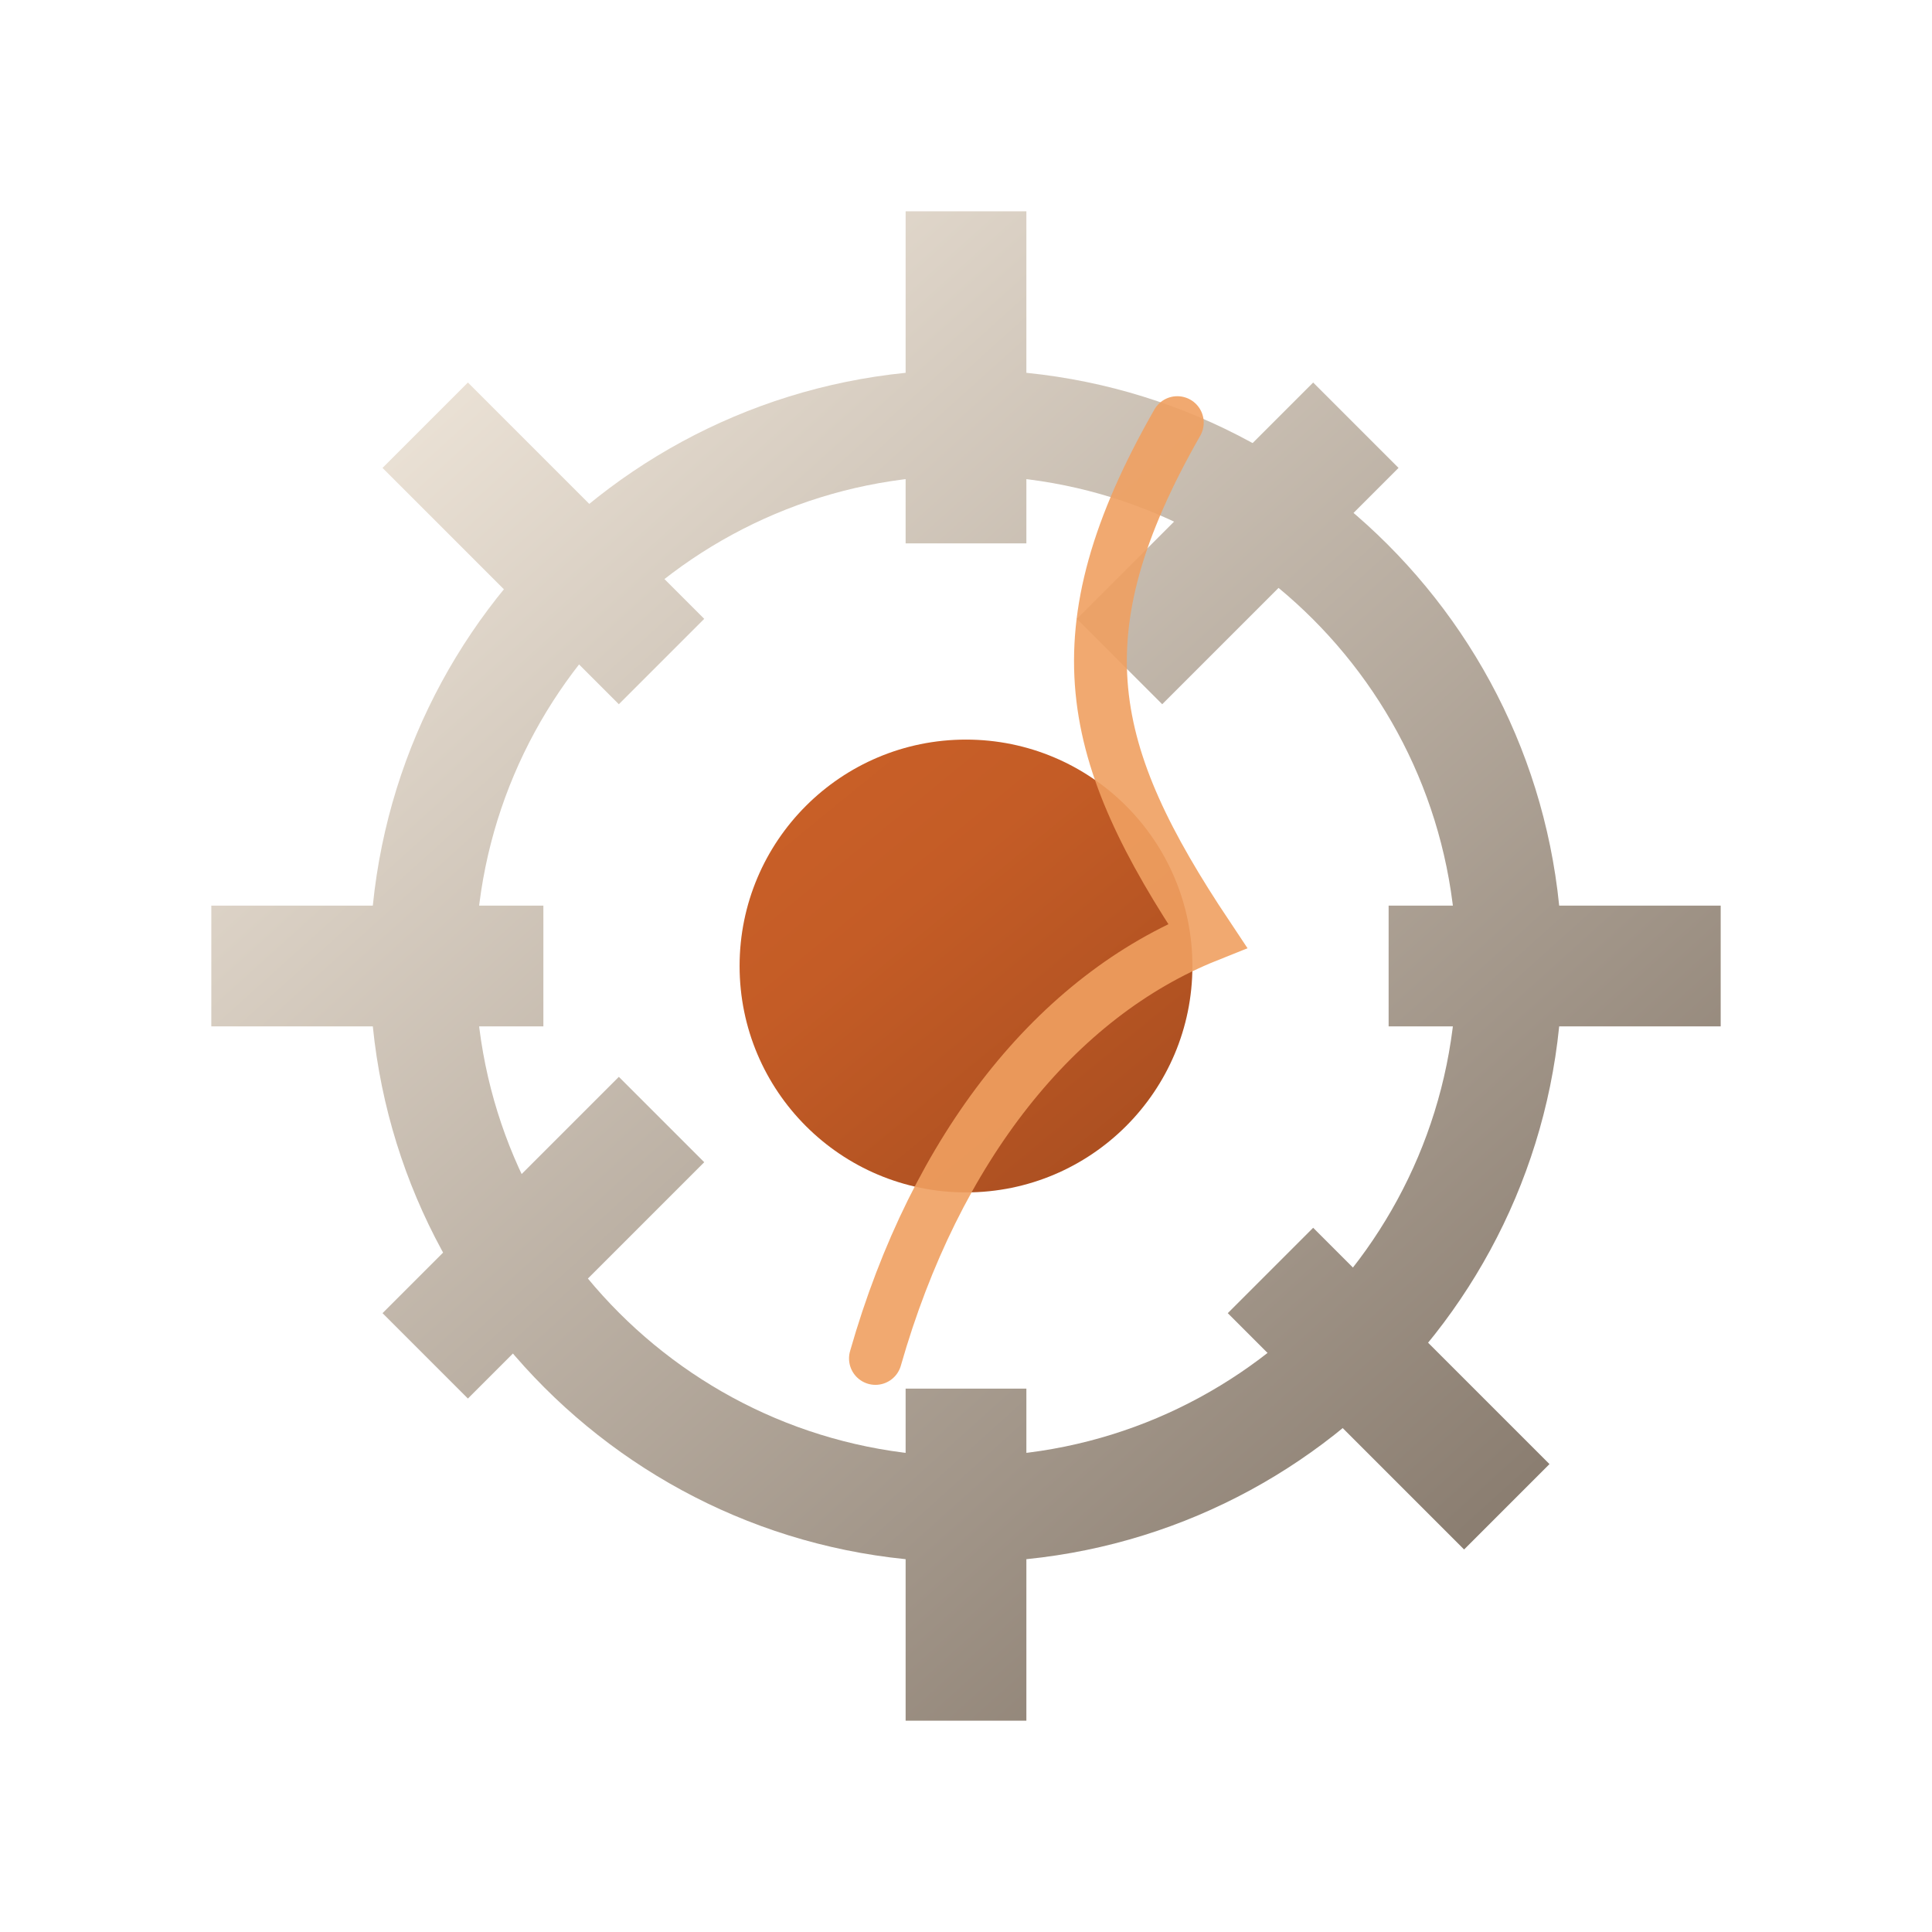
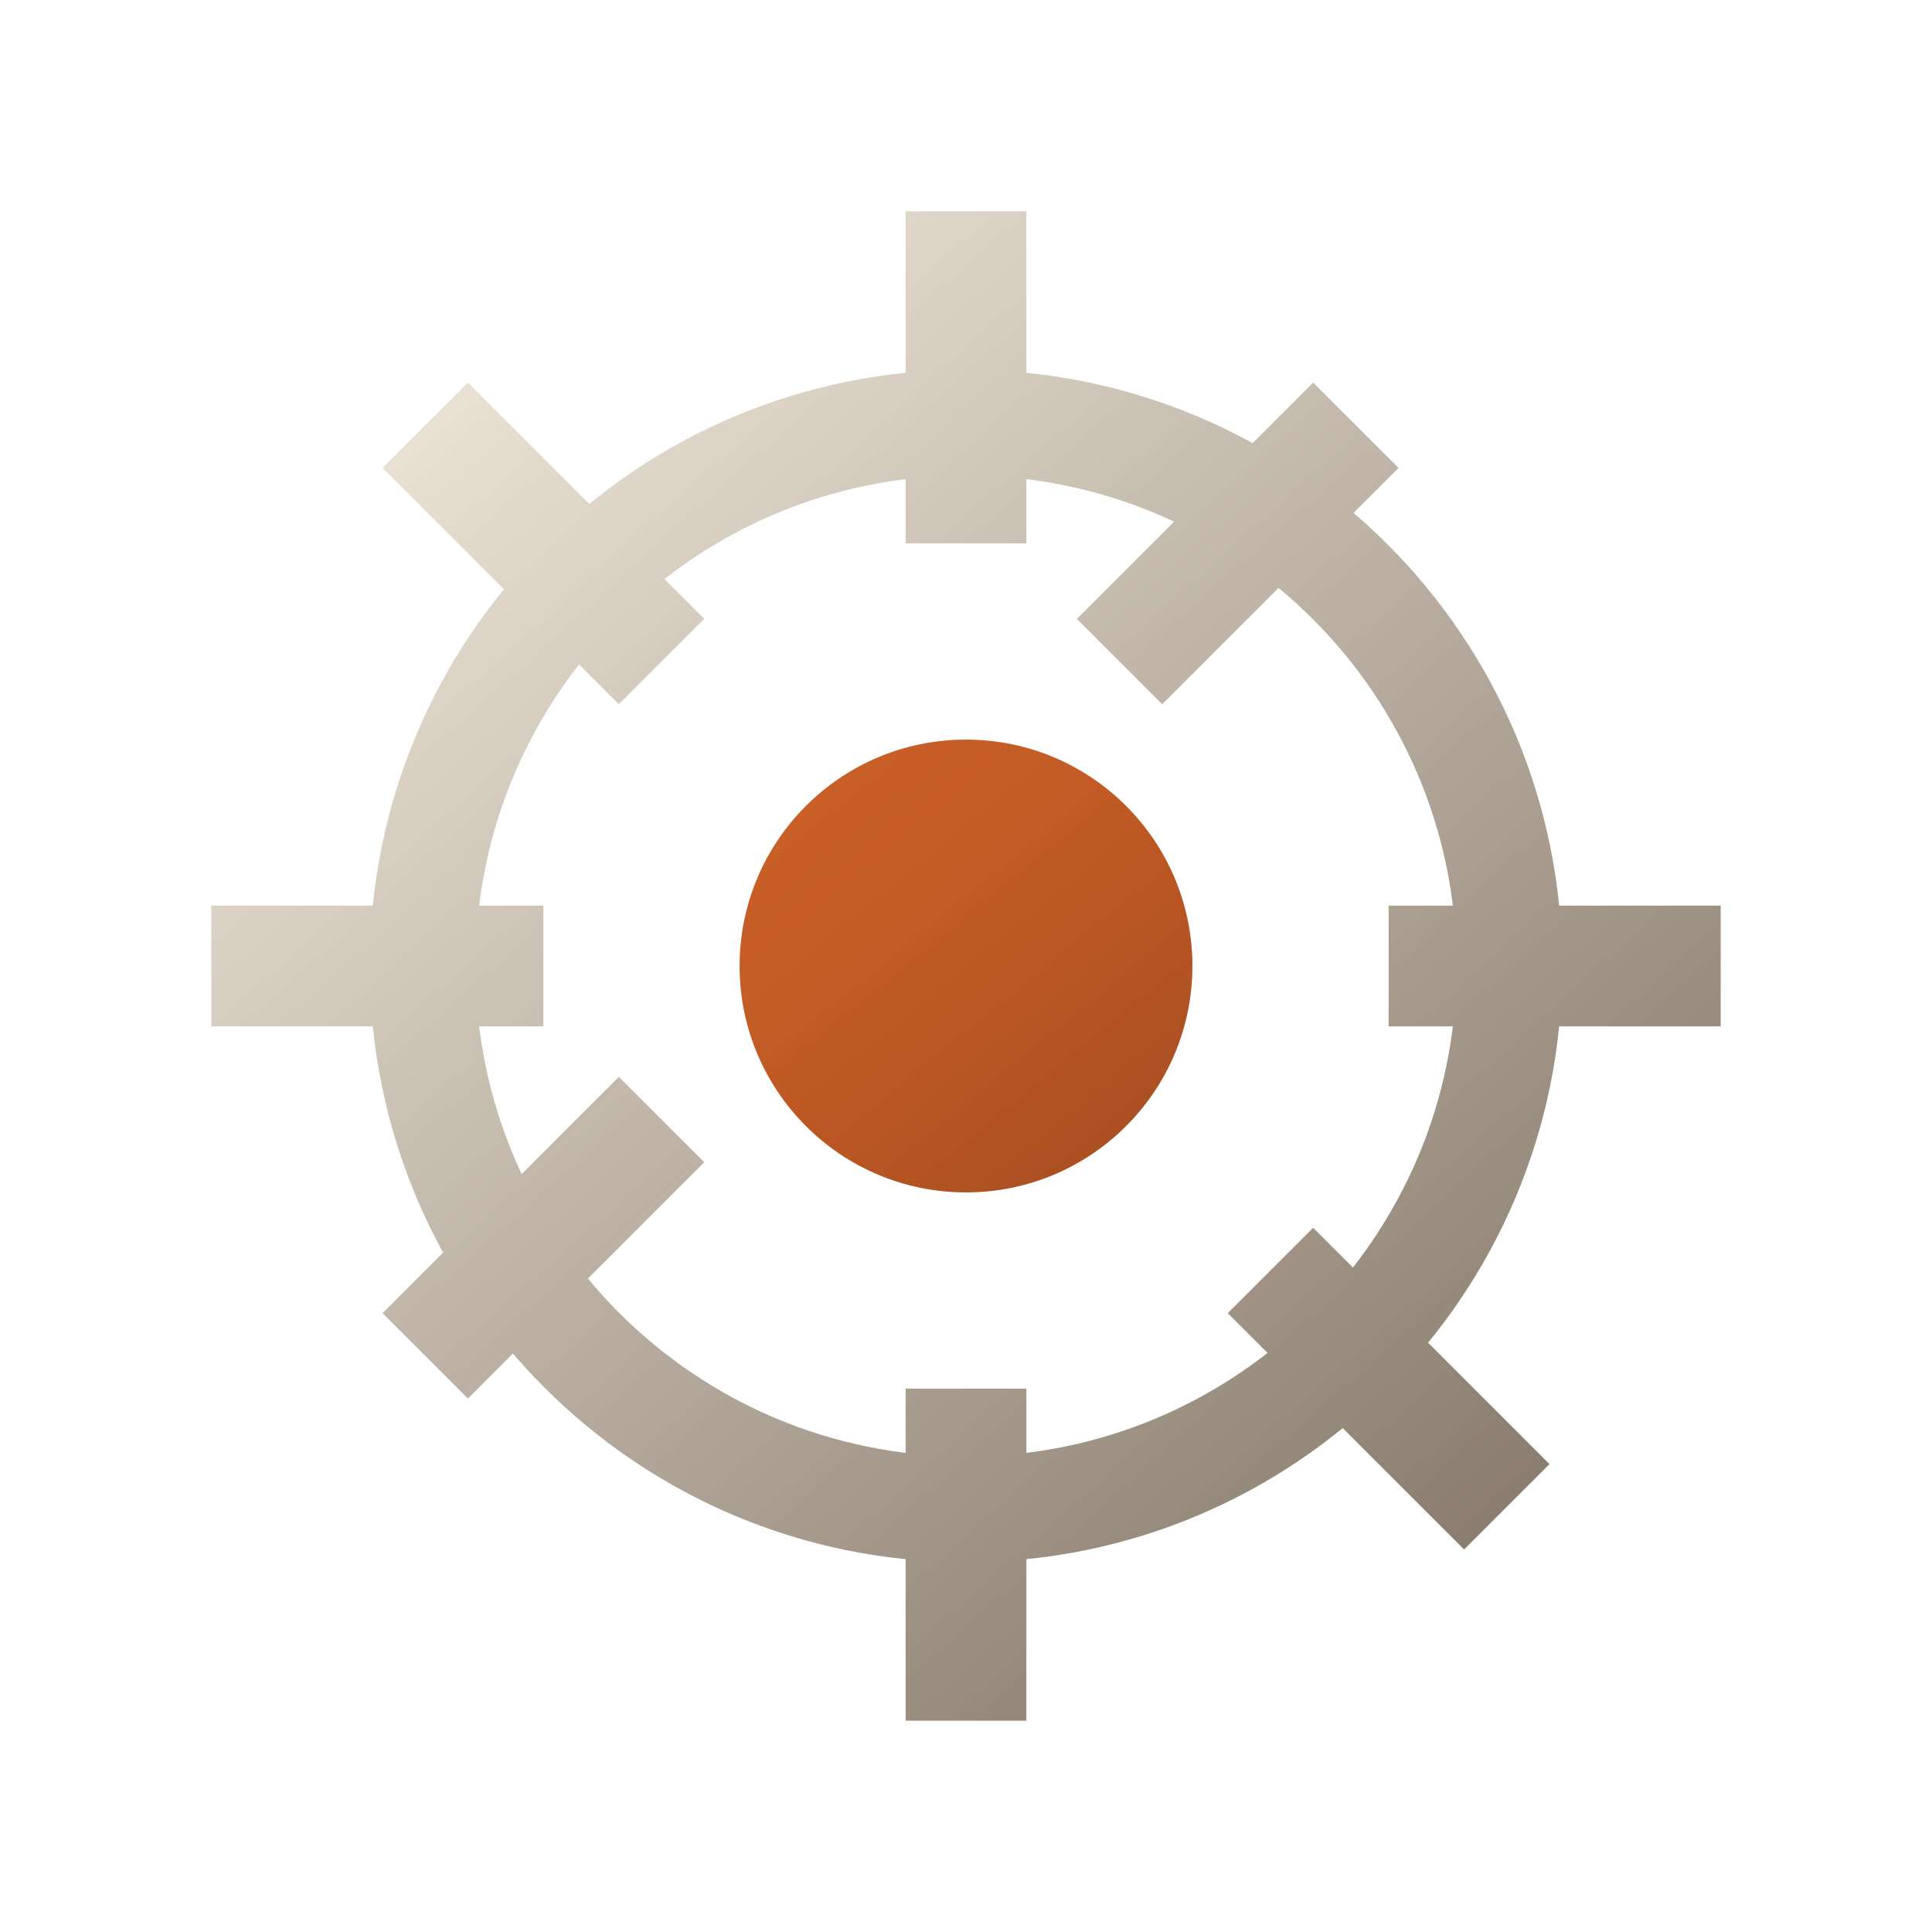
<svg xmlns="http://www.w3.org/2000/svg" viewBox="0 0 128 128" fill="none">
  <defs>
    <linearGradient id="rust" x1="20" y1="10" x2="110" y2="120" gradientUnits="userSpaceOnUse">
      <stop stop-color="#e07030" />
      <stop offset="0.45" stop-color="#c45c26" />
      <stop offset="1" stop-color="#6b2e14" />
    </linearGradient>
    <linearGradient id="steel" x1="24" y1="24" x2="96" y2="104" gradientUnits="userSpaceOnUse">
      <stop stop-color="#efe6da" />
      <stop offset="1" stop-color="#8a7d70" />
    </linearGradient>
  </defs>
  <circle cx="64" cy="64" r="36" stroke="url(#steel)" stroke-width="7" fill="none" />
  <circle cx="64" cy="64" r="15" fill="url(#rust)" />
  <g stroke="url(#steel)" stroke-width="8" stroke-linecap="square">
    <path d="M64 18v14M64 96v14M18 64h14M96 64h14" />
    <path d="M31 31l10 10M87 87l10 10M87 31l-10 10M31 87l10-10" />
  </g>
-   <path d="M78 28c-8 14-6 22 2 34-10 4-18 14-22 28" stroke="#f0a060" stroke-width="3.5" stroke-linecap="round" opacity="0.9" />
</svg>
